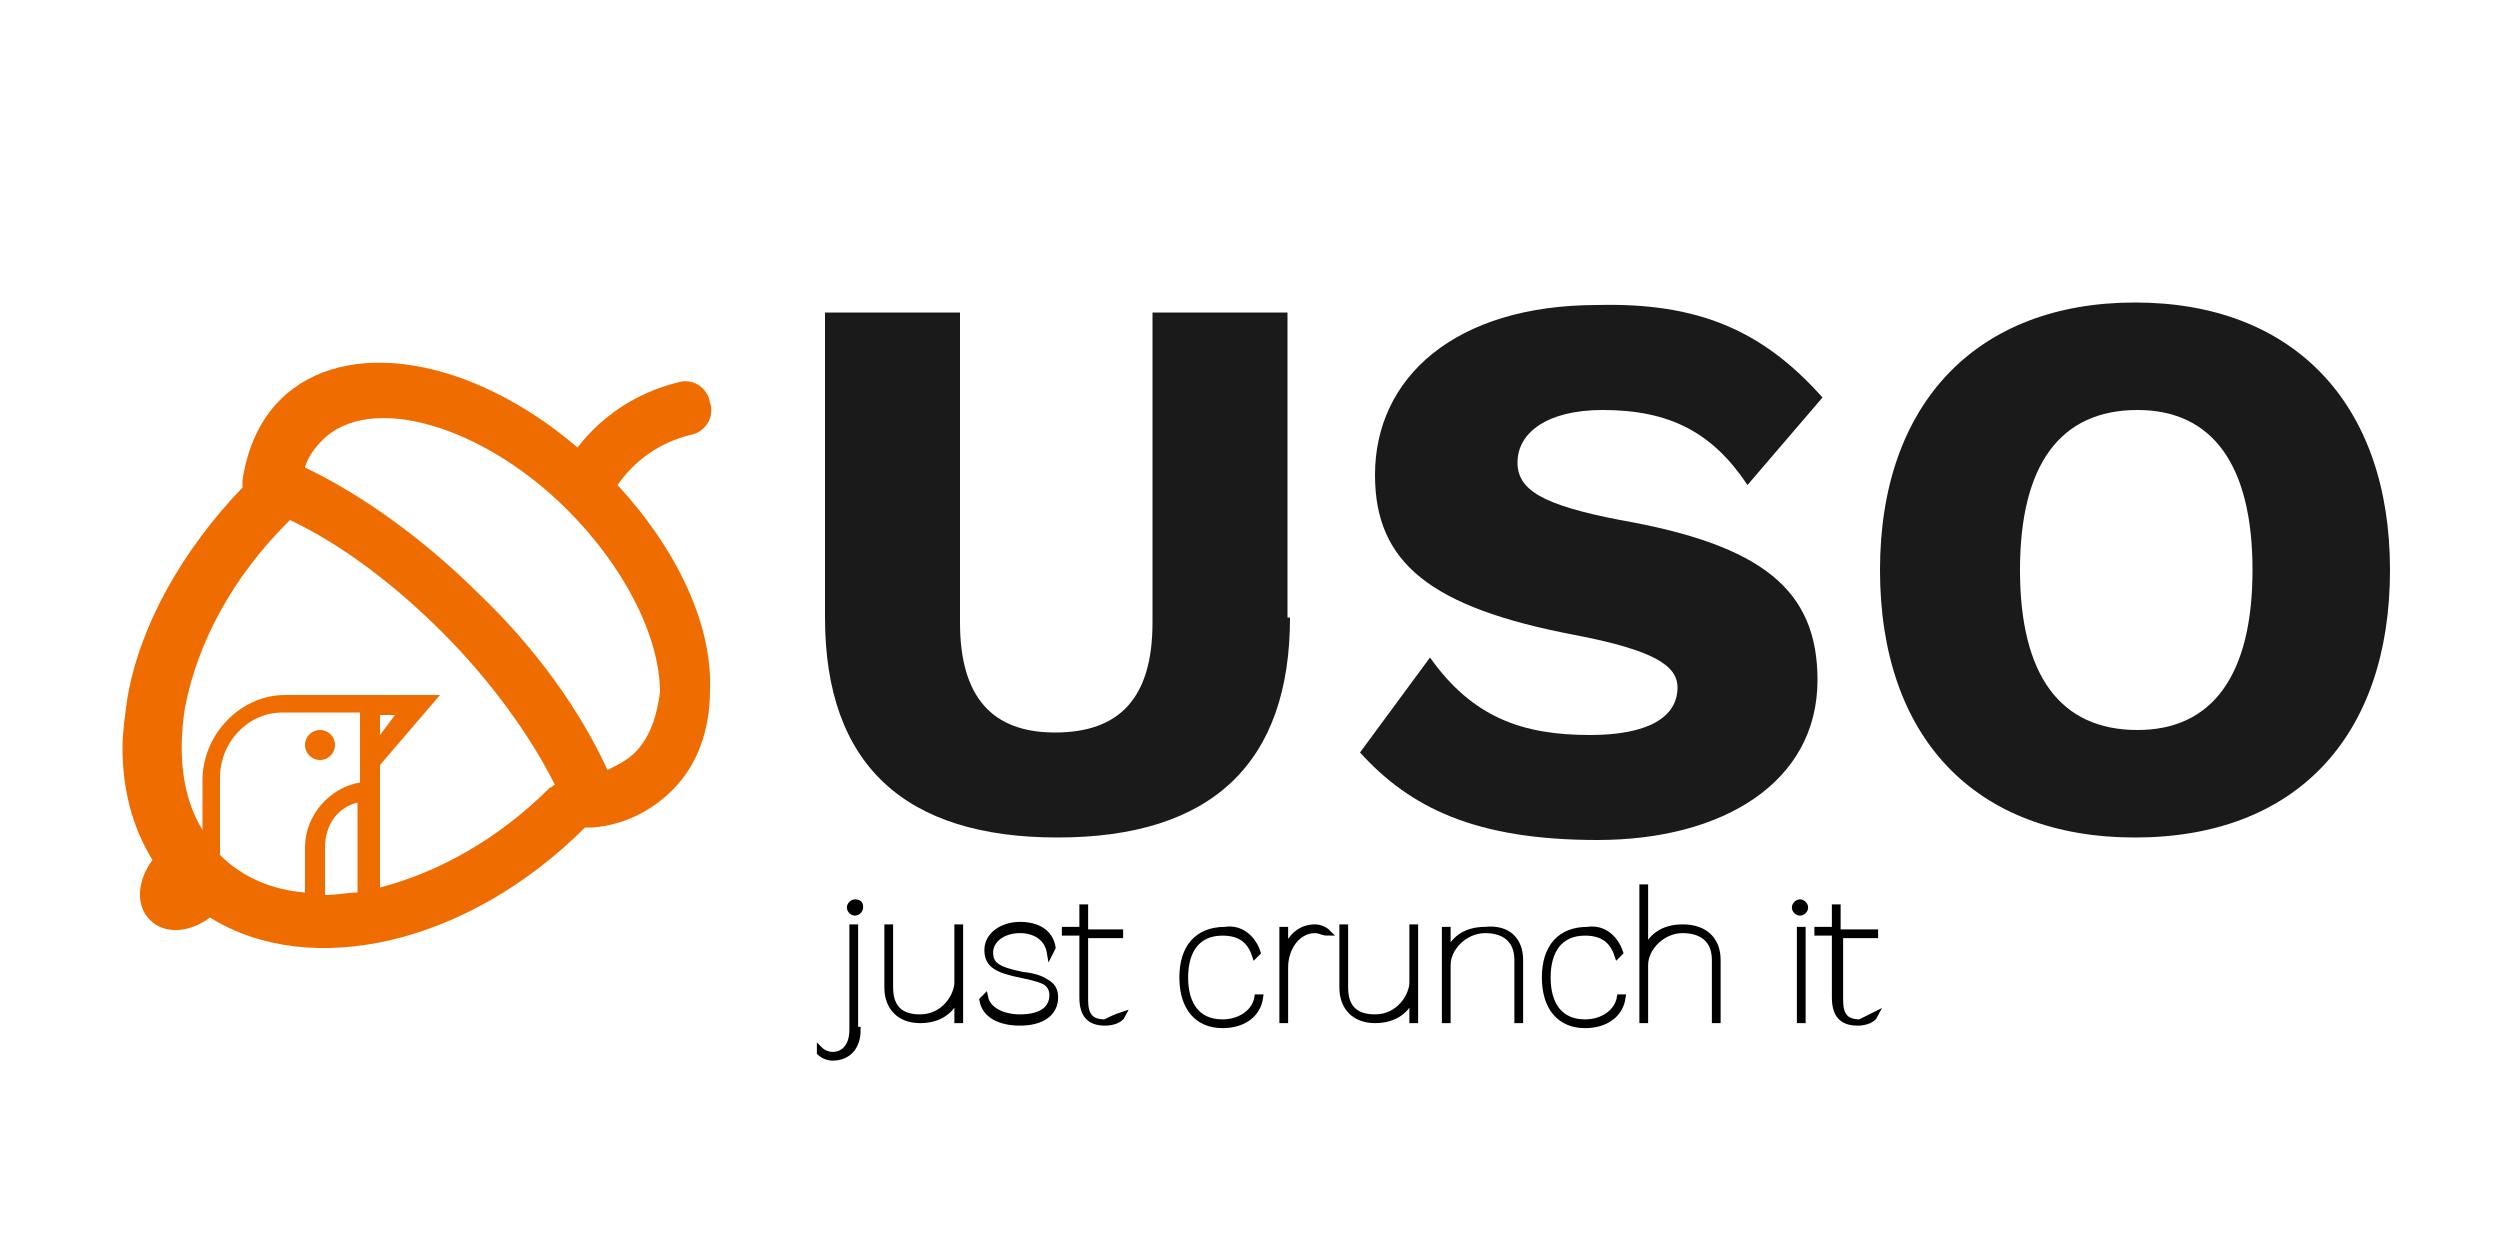
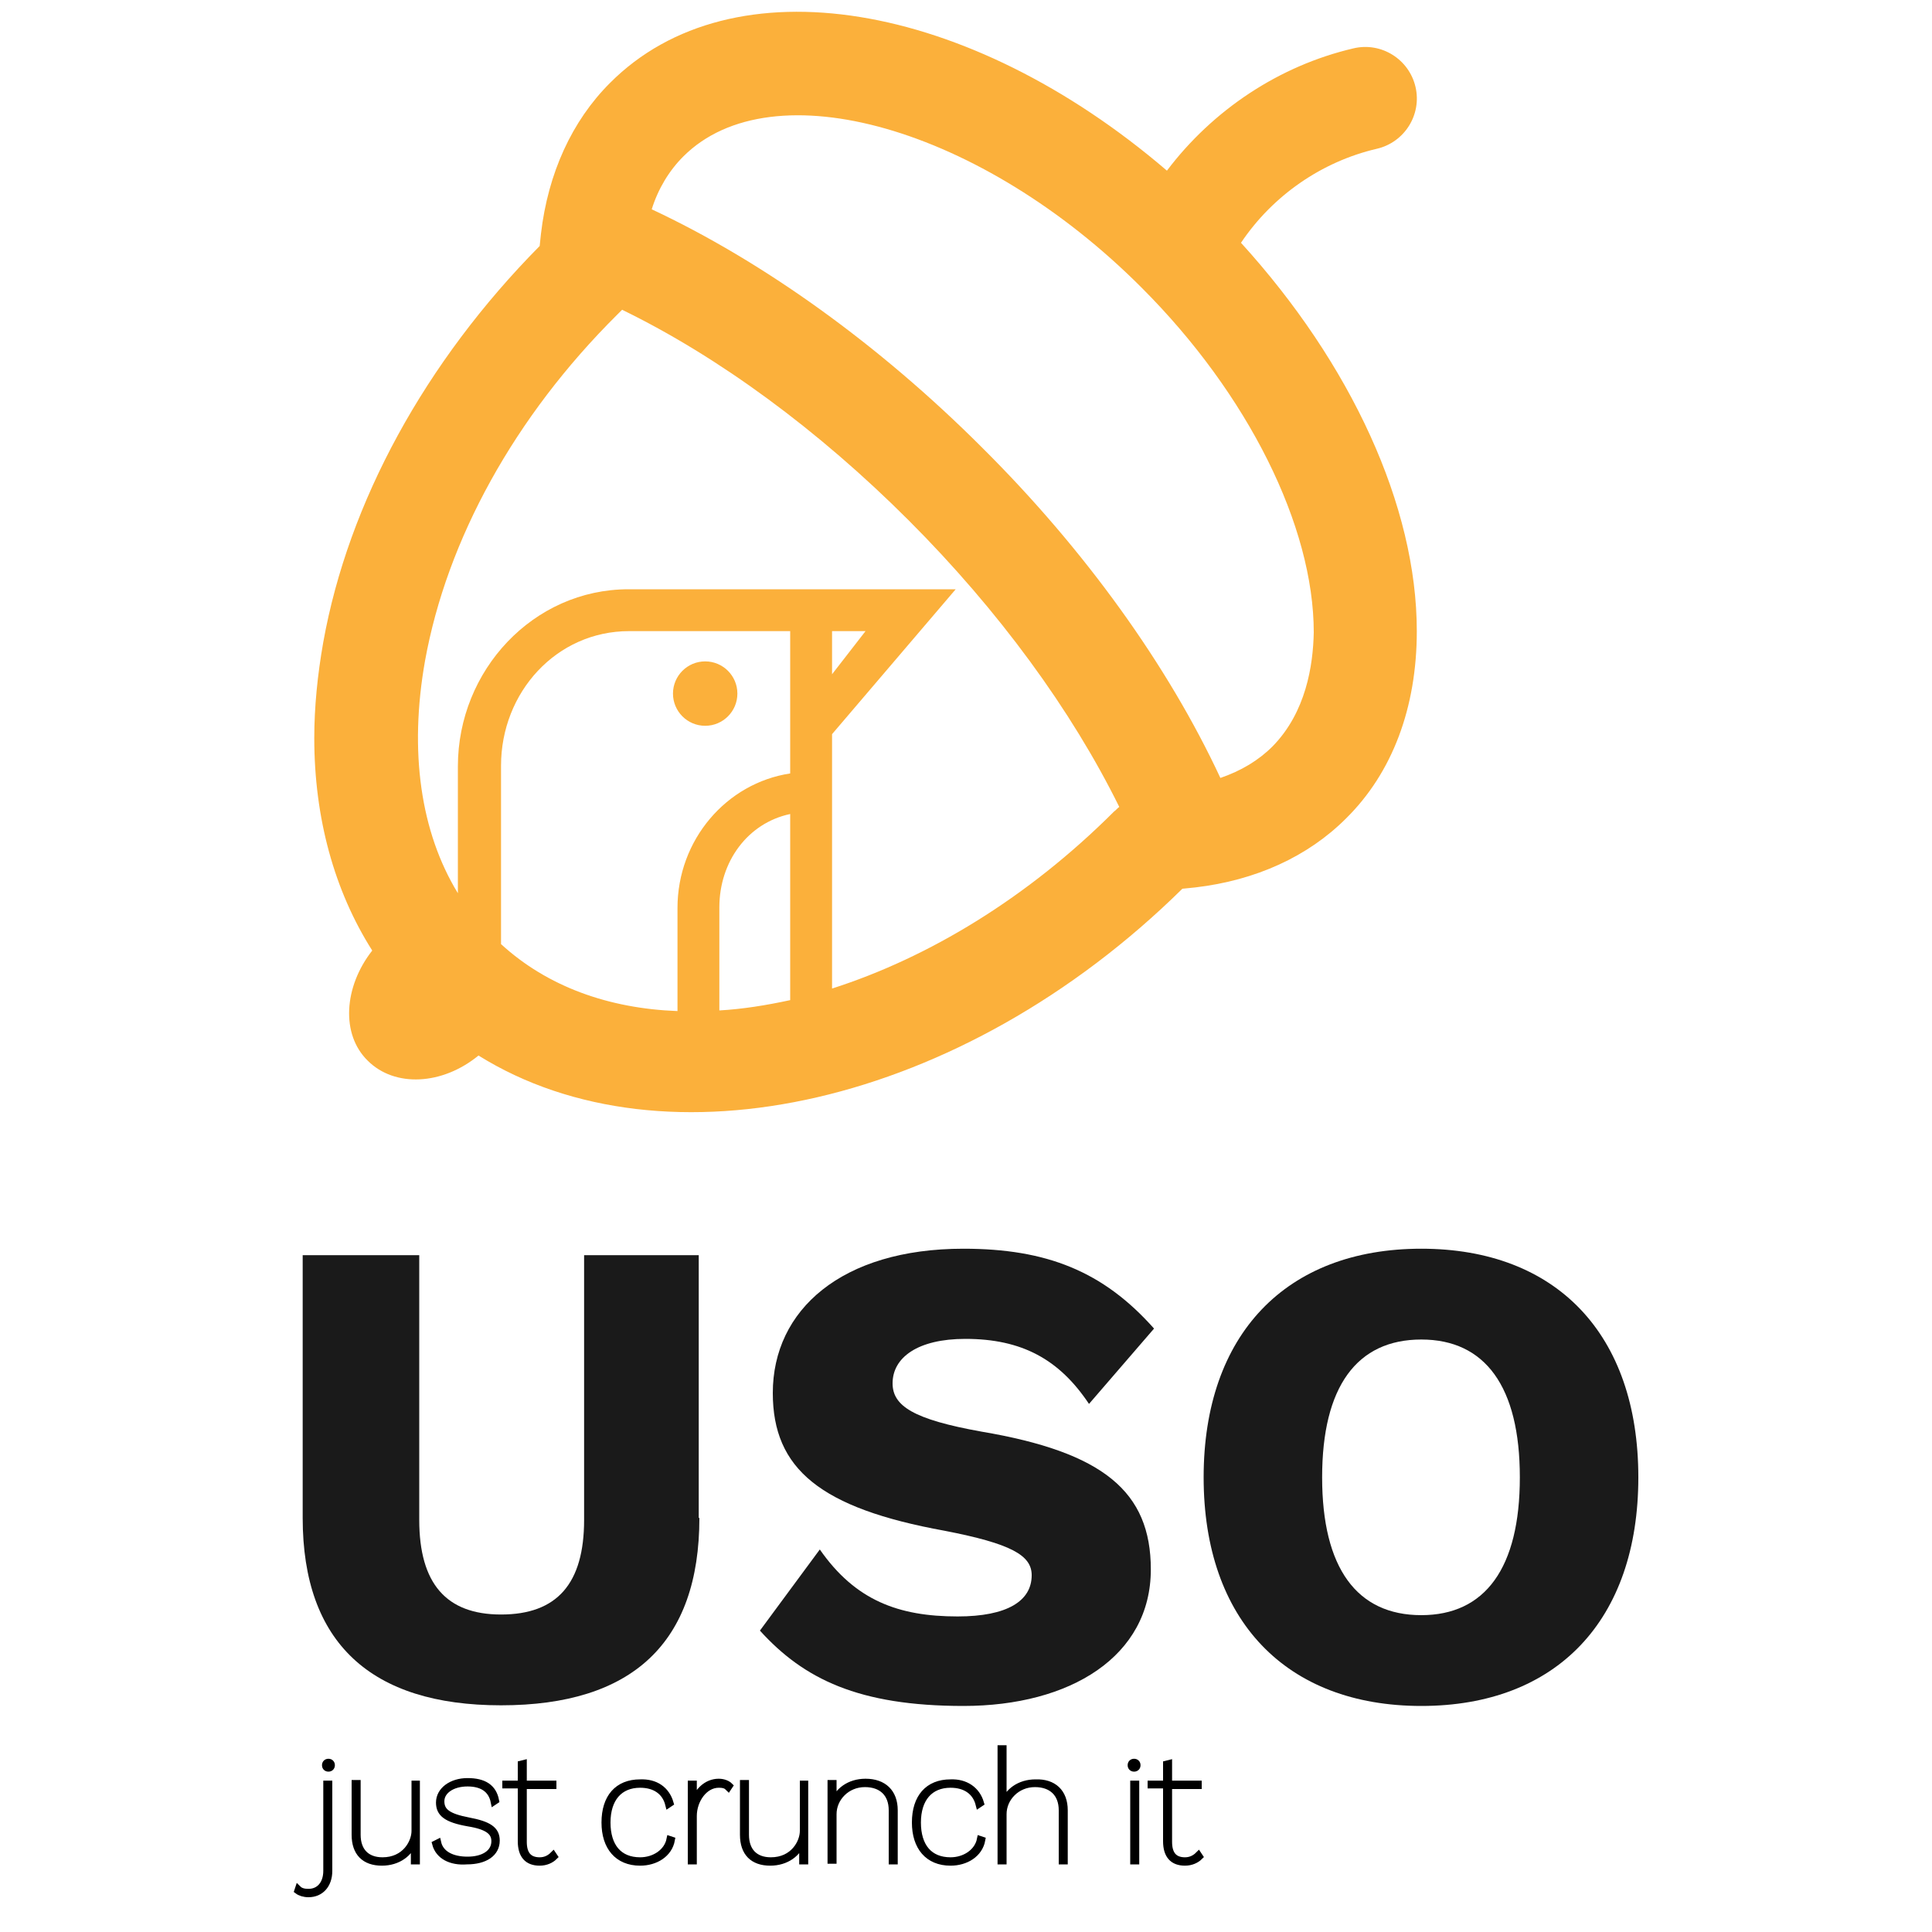
- <svg xmlns="http://www.w3.org/2000/svg" version="1.1" id="Layer_1" x="0px" y="0px" viewBox="0 0 100 50" style="enable-background:new 0 0 100 50;" xml:space="preserve">
+ <svg xmlns="http://www.w3.org/2000/svg" version="1.1" id="Layer_1" x="0px" y="0px" viewBox="0 0 300 300" style="enable-background:new 0 0 300 300;" xml:space="preserve">
  <style type="text/css">
	.st0{fill:#1A1A1A;}
- 	.st1{stroke:#000000;stroke-width:0.25;stroke-miterlimit:10;}
- 	.st2{fill:#EF6C00;}
+ 	.st1{stroke:#000000;stroke-miterlimit:10;}
+ 	.st2{fill:#FBB03B;}
</style>
  <g>
    <g>
-       <path class="st0" d="M51.6,24.7c0,5.8-3.1,8.8-9.3,8.8c-6.1,0-9.3-2.9-9.3-8.8V12.5h5.4v12.4c0,3,1.3,4.4,3.8,4.4    c2.6,0,3.9-1.4,3.9-4.4V12.5h5.4V24.7z" />
-       <path class="st0" d="M72.9,15.9l-3,3.5c-1.4-2.1-3.1-3-5.8-3c-2.2,0-3.4,0.9-3.4,2.1c0,1.1,1,1.7,4.1,2.3c5.7,1,7.9,2.8,7.9,6.4    c0,4.1-3.8,6.4-8.8,6.4c-4.9,0-7.5-1.3-9.5-3.5l2.8-3.8c1.7,2.4,3.7,3.1,6.4,3.1c2.3,0,3.5-0.7,3.5-1.9c0-0.9-1-1.5-4.1-2.1    c-5.8-1.1-8-2.9-8-6.4c0-3.9,3.2-6.8,8.9-6.8C67.9,12.1,70.5,13.2,72.9,15.9z" />
-       <path class="st0" d="M95.6,22.8c0,6.7-3.8,10.7-10.2,10.7s-10.2-4-10.2-10.7s3.9-10.7,10.2-10.7S95.6,16.1,95.6,22.8z M80.8,22.8    c0,4.2,1.6,6.4,4.7,6.4c3,0,4.6-2.2,4.6-6.4s-1.6-6.4-4.6-6.4C82.4,16.4,80.8,18.6,80.8,22.8z" />
+       <path class="st0" d="M108.6,235.7c0,19.4-10.4,29.1-30.8,29.1c-20.2,0-30.8-9.7-30.8-29.1v-40.8h18.1v41.1    c0,9.9,4.2,14.7,12.7,14.7c8.7,0,12.9-4.8,12.9-14.7v-41.1h17.8V235.7z" />
+       <path class="st0" d="M179.2,206.3L169.1,218c-4.6-6.9-10.4-10.1-19.2-10.1c-7.4,0-11.3,2.9-11.3,6.9c0,3.5,3.2,5.6,13.8,7.5    c18.9,3.2,26.3,9.3,26.3,21.4c0,13.5-12.5,21.2-29.1,21.2c-16.3,0-24.8-4.2-31.6-11.7l9.3-12.6c5.5,7.9,12.2,10.4,21.4,10.4    c7.7,0,11.5-2.4,11.5-6.4c0-3.1-3.2-4.9-13.5-6.9c-19.3-3.5-26.7-9.6-26.7-21.4c0-12.9,10.7-22.4,29.6-22.4    C162.5,193.9,171.3,197.4,179.2,206.3z" />
+       <path class="st0" d="M254.4,229.4c0,22.2-12.7,35.5-33.7,35.5c-21,0-33.8-13.3-33.8-35.5s12.8-35.5,33.8-35.5    C241.7,193.9,254.4,207.2,254.4,229.4z M205.3,229.4c0,14.1,5.4,21.4,15.4,21.4c9.9,0,15.3-7.3,15.3-21.4    c0-14.1-5.4-21.4-15.3-21.4C210.7,208,205.3,215.3,205.3,229.4z" />
    </g>
    <g>
-       <path class="st1" d="M34.3,41.2c0,0.7-0.4,1.1-1,1.1c-0.2,0-0.4-0.1-0.5-0.2l0-0.1c0.1,0.1,0.3,0.2,0.5,0.2c0.5,0,0.8-0.4,0.8-1    v-4.1h0.1V41.2z M34.4,36.3c0,0.1-0.1,0.2-0.2,0.2c-0.1,0-0.2-0.1-0.2-0.2s0.1-0.2,0.2-0.2C34.4,36.1,34.4,36.2,34.4,36.3z" />
-       <path class="st1" d="M38.4,37.2v3.6h-0.1v-1c-0.2,0.6-0.7,1-1.5,1c-0.8,0-1.3-0.5-1.3-1.3v-2.4h0.1v2.4c0,0.8,0.4,1.2,1.2,1.2    c1,0,1.5-0.9,1.5-1.4v-2.2H38.4z" />
-       <path class="st1" d="M39.3,40l0.1-0.1c0.1,0.5,0.7,0.8,1.4,0.8c0.8,0,1.3-0.3,1.3-0.9c0-0.4-0.3-0.7-1.2-0.8c-1-0.2-1.4-0.4-1.4-1    c0-0.6,0.6-1,1.3-1c0.7,0,1.2,0.3,1.3,0.9L42,38.1c-0.1-0.6-0.6-0.9-1.2-0.9c-0.7,0-1.2,0.4-1.2,0.9c0,0.5,0.3,0.7,1.3,0.9    c1,0.2,1.3,0.4,1.3,0.9c0,0.6-0.5,1-1.4,1C40,40.9,39.4,40.6,39.3,40z" />
-       <path class="st1" d="M44.9,40.6c-0.1,0.2-0.4,0.3-0.7,0.3c-0.6,0-0.9-0.3-0.9-1v-2.6h-0.7v-0.1h0.7v-0.9l0.1,0v1h1.4v0.1h-1.4v2.6    c0,0.6,0.2,0.9,0.8,0.9C44.4,40.8,44.6,40.7,44.9,40.6L44.9,40.6z" />
-       <path class="st1" d="M50.3,38.1l-0.1,0.1c-0.2-0.6-0.6-0.9-1.3-0.9c-1,0-1.5,0.7-1.5,1.8c0,1.1,0.5,1.8,1.5,1.8    c0.7,0,1.3-0.4,1.4-1l0.1,0c-0.1,0.7-0.7,1.1-1.5,1.1c-1,0-1.6-0.7-1.6-1.9c0-1.2,0.6-1.9,1.7-1.9C49.6,37.1,50.1,37.5,50.3,38.1z    " />
-       <path class="st1" d="M53.1,37.3L53.1,37.3c-0.2,0-0.3-0.1-0.5-0.1c-0.7,0-1.2,0.7-1.2,1.5v2.1h-0.1v-3.6h0.1v0.9    c0.2-0.6,0.6-1,1.2-1C52.8,37.1,53,37.2,53.1,37.3z" />
-       <path class="st1" d="M56.6,37.2v3.6h-0.1v-1c-0.2,0.6-0.7,1-1.5,1c-0.8,0-1.3-0.5-1.3-1.3v-2.4h0.1v2.4c0,0.8,0.4,1.2,1.2,1.2    c1,0,1.5-0.9,1.5-1.4v-2.2H56.6z" />
-       <path class="st1" d="M60.8,38.4v2.4h-0.1v-2.4c0-0.8-0.5-1.2-1.3-1.2c-0.8,0-1.5,0.7-1.5,1.4v2.2h-0.1v-3.6h0.1v1    c0.2-0.6,0.7-1,1.5-1C60.3,37.1,60.8,37.6,60.8,38.4z" />
-       <path class="st1" d="M64.8,38.1l-0.1,0.1c-0.2-0.6-0.6-0.9-1.3-0.9c-1,0-1.5,0.7-1.5,1.8c0,1.1,0.5,1.8,1.5,1.8    c0.7,0,1.3-0.4,1.4-1l0.1,0c-0.1,0.7-0.7,1.1-1.5,1.1c-1,0-1.6-0.7-1.6-1.9c0-1.2,0.6-1.9,1.7-1.9C64.1,37.1,64.6,37.5,64.8,38.1z    " />
-       <path class="st1" d="M68.7,38.4v2.4h-0.1v-2.4c0-0.8-0.5-1.2-1.3-1.2c-0.8,0-1.5,0.7-1.5,1.4v2.2h-0.1v-5.3h0.1v2.6    c0.2-0.6,0.7-1,1.5-1C68.2,37.1,68.7,37.6,68.7,38.4z" />
-       <path class="st1" d="M71.8,36.3c0-0.1,0.1-0.2,0.2-0.2s0.2,0.1,0.2,0.2s-0.1,0.2-0.2,0.2S71.8,36.4,71.8,36.3z M72.1,40.8h-0.1    v-3.6h0.1V40.8z" />
-       <path class="st1" d="M75,40.6c-0.1,0.2-0.4,0.3-0.7,0.3c-0.6,0-0.9-0.3-0.9-1v-2.6h-0.7v-0.1h0.7v-0.9l0.1,0v1H75v0.1h-1.4v2.6    c0,0.6,0.2,0.9,0.8,0.9C74.6,40.8,74.8,40.7,75,40.6L75,40.6z" />
+       <path class="st1" d="M51.1,290.5c0,2.2-1.3,3.6-3.2,3.6c-0.7,0-1.3-0.2-1.7-0.5l0.1-0.3c0.4,0.4,1,0.5,1.6,0.5    c1.7,0,2.8-1.3,2.8-3.3V277h0.4V290.5z M51.5,274.1c0,0.3-0.2,0.5-0.5,0.5c-0.3,0-0.5-0.2-0.5-0.5c0-0.3,0.2-0.5,0.5-0.5    C51.3,273.6,51.5,273.8,51.5,274.1z" />
+       <path class="st1" d="M64.7,277v12h-0.4v-3.2c-0.6,2-2.5,3.4-5,3.4c-2.7,0-4.2-1.5-4.2-4.3v-8h0.4v8c0,2.5,1.4,4,3.9,4    c3.5,0,5-2.8,5-4.6V277H64.7z" />
+       <path class="st1" d="M67.6,286.3l0.4-0.2c0.4,1.8,2.2,2.7,4.6,2.7c2.5,0,4.2-1.1,4.2-2.9c0-1.4-1-2.3-4.1-2.8    c-3.4-0.6-4.5-1.5-4.5-3.2c0-1.9,1.9-3.3,4.4-3.3c2.5,0,4,0.9,4.4,3l-0.3,0.2c-0.4-2-1.9-2.9-4.1-2.9c-2.4,0-4.1,1.2-4.1,2.8    c0,1.6,1.1,2.4,4.2,3c3.2,0.6,4.4,1.4,4.4,3.1c0,2-1.8,3.2-4.6,3.2C70,289.2,68.1,288.2,67.6,286.3z" />
+       <path class="st1" d="M86.1,288.3c-0.5,0.5-1.3,0.9-2.3,0.9c-1.9,0-2.9-1.1-2.9-3.3v-8.7h-2.4V277h2.4v-3.1l0.4-0.1v3.2h4.6v0.3    h-4.6v8.7c0,1.9,0.8,2.9,2.5,2.9c0.8,0,1.5-0.3,2.1-0.9L86.1,288.3z" />
+       <path class="st1" d="M104.1,280l-0.3,0.2c-0.5-2-2.1-3.1-4.4-3.1c-3.2,0-5.1,2.2-5.1,5.9c0,3.7,1.8,5.9,5.1,5.9    c2.2,0,4.2-1.3,4.6-3.3l0.3,0.1c-0.4,2.2-2.5,3.5-4.9,3.5c-3.5,0-5.5-2.4-5.5-6.2c0-3.9,2-6.2,5.5-6.2    C101.8,276.7,103.5,277.9,104.1,280z" />
+       <path class="st1" d="M113.3,277.3l-0.2,0.3c-0.3-0.3-0.6-0.5-1.5-0.5c-2.2,0-3.9,2.4-3.9,4.9v7h-0.4v-12h0.4v3.1    c0.5-1.9,2-3.4,3.9-3.4C112.4,276.7,113,277,113.3,277.3z" />
+       <path class="st1" d="M125,277v12h-0.4v-3.2c-0.6,2-2.5,3.4-5,3.4c-2.7,0-4.2-1.5-4.2-4.3v-8h0.4v8c0,2.5,1.4,4,3.9,4    c3.5,0,5-2.8,5-4.6V277H125z" />
+       <path class="st1" d="M138.9,281.1v7.9h-0.4v-7.9c0-2.6-1.6-4.1-4.2-4.1c-2.8,0-4.9,2.2-4.9,4.7v7.2H129v-12h0.4v3.2    c0.6-2,2.5-3.4,5-3.4C137.2,276.7,138.9,278.3,138.9,281.1z" />
+       <path class="st1" d="M152.3,280l-0.3,0.2c-0.5-2-2.1-3.1-4.4-3.1c-3.2,0-5.1,2.2-5.1,5.9c0,3.7,1.8,5.9,5.1,5.9    c2.2,0,4.2-1.3,4.6-3.3l0.3,0.1c-0.4,2.2-2.5,3.5-4.9,3.5c-3.5,0-5.5-2.4-5.5-6.2c0-3.9,2-6.2,5.5-6.2    C149.9,276.7,151.7,277.9,152.3,280z" />
+       <path class="st1" d="M165.3,281.1v7.9h-0.4v-7.9c0-2.6-1.6-4.1-4.2-4.1c-2.8,0-4.9,2.2-4.9,4.7v7.3h-0.4v-17.5h0.4v8.7    c0.6-2,2.5-3.4,5-3.4C163.6,276.7,165.3,278.3,165.3,281.1z" />
+       <path class="st1" d="M175.6,274.1c0-0.3,0.2-0.5,0.5-0.5c0.3,0,0.5,0.2,0.5,0.5c0,0.3-0.2,0.5-0.5,0.5    C175.8,274.6,175.6,274.4,175.6,274.1z M176.3,289H176v-12h0.4V289z" />
+       <path class="st1" d="M186.3,288.3c-0.5,0.5-1.3,0.9-2.3,0.9c-1.9,0-2.9-1.1-2.9-3.3v-8.7h-2.4V277h2.4v-3.1l0.4-0.1v3.2h4.6v0.3    h-4.6v8.7c0,1.9,0.8,2.9,2.5,2.9c0.8,0,1.5-0.3,2.1-0.9L186.3,288.3z" />
    </g>
    <g>
-       <path class="st2" d="M24.7,19.4c0.7-1,1.7-1.7,2.9-2c0.6-0.1,1-0.7,0.8-1.3c-0.1-0.6-0.7-1-1.3-0.8c-1.6,0.4-3,1.3-4,2.6    c-4.2-3.6-9.3-4.5-11.9-1.9c-0.8,0.8-1.3,1.9-1.5,3.2l0,0.3c-2.4,2.5-4.1,5.5-4.6,8.4c-0.1,0.7-0.2,1.4-0.2,2    c0,1.7,0.4,3.2,1.2,4.5c-0.6,0.8-0.7,1.8-0.1,2.4c0.6,0.6,1.6,0.5,2.4-0.1c4,2.5,10.3,1.1,15-3.6l0.3,0c1.3-0.1,2.4-0.7,3.2-1.5    c1-1,1.5-2.4,1.5-4C28.5,25,27.1,22,24.7,19.4z M14.4,31.3c-1.2,0.2-2.2,1.3-2.2,2.6v1.8c-1.3-0.1-2.5-0.6-3.4-1.5v-3.1    c0-1.4,1.1-2.6,2.5-2.6h3.1V31.3z M13,35.8v-1.9c0-0.9,0.5-1.6,1.3-1.8v3.6C13.9,35.7,13.5,35.8,13,35.8z M22,31.5    c-2.1,2.1-4.5,3.4-6.8,4v-4.9l2.4-2.8h-2.4h-0.8h-3c-1.8,0-3.3,1.6-3.3,3.4v2c-0.8-1.3-1-3-0.7-4.9c0.5-2.6,1.9-5.2,4.1-7.4    c0,0,0.1-0.1,0.1-0.1c2.1,1,4.2,2.6,6.1,4.5c1.9,1.9,3.5,4.1,4.5,6.1C22.1,31.4,22.1,31.5,22,31.5z M15.2,29.4v-0.8h0.6L15.2,29.4    z M25.4,30.1c-0.3,0.3-0.7,0.5-1.1,0.7c-1.1-2.4-2.9-4.9-5.1-7c-2.2-2.2-4.7-4-7-5.1c0.1-0.4,0.4-0.8,0.7-1.1    c1.9-1.9,6.4-0.6,9.8,2.8c2.3,2.3,3.7,5.1,3.7,7.3C26.3,28.4,26.1,29.4,25.4,30.1z" />
-       <circle class="st2" cx="12.8" cy="29.8" r="0.6" />
+       <path class="st2" d="M192.7,37.7c4.9-7.3,12.5-12.6,21.1-14.6c4.3-1,7-5.3,6-9.6c-1-4.3-5.3-7-9.6-6c-11.6,2.7-21.9,9.6-29,19    C150.4,0.1,113.7-6.2,94.7,12.9c-5.9,5.9-9.6,14-10.7,23.4l-0.2,1.9C66,56.2,54.1,78,50.2,99.7c-0.9,5.1-1.4,10.1-1.4,14.9    c0,12.4,3.1,23.7,9,33c-4.4,5.6-4.9,13-0.7,17.1c4.2,4.2,11.6,3.8,17.2-0.8c28.9,18,75,7.9,109.3-25.9l2-0.2    c9.4-1.1,17.5-4.8,23.4-10.7C216.2,120,220,109.9,220,98C220,78.6,209.8,56.5,192.7,37.7z M122.7,155.3c-3.7,0.8-7.4,1.4-11,1.6    v-16c0-7.1,4.4-13.1,11-14.5V155.3z M122.7,120.1c-9.9,1.5-17.5,10.3-17.5,20.9V157c-10.7-0.4-20.2-3.8-27.4-10.4v-27.7    c0-11.4,8.6-20.9,19.9-20.9h25V120.1z M173,126c-13.4,13.4-28.8,22.7-43.8,27.5V114l19.2-22.5h-19.8h-6.2H97.6    c-14.8,0-26.5,12.6-26.5,27.5v19.7c-5.8-9.5-7.6-22-5.1-36.1c3.4-18.8,13.9-37.9,29.8-53.7c0.3-0.3,0.5-0.5,0.8-0.8    c15,7.3,30.5,18.7,44.5,32.7c14,14,25.3,29.5,32.7,44.5C173.5,125.5,173.3,125.8,173,126z M129.2,104.7V98h5.2L129.2,104.7z     M197.6,115.9c-2.2,2.2-4.9,3.8-8.1,4.9c-8.1-17.4-21-35.4-37-51.3c-16-16-34-28.9-51.3-37c1-3.2,2.7-6,4.9-8.2    c13.8-13.8,46.4-4.5,71.2,20.4c16.5,16.5,26.7,37,26.7,53.5C203.9,103.3,202.8,110.6,197.6,115.9z" />
+       <circle class="st2" cx="109.5" cy="107.7" r="5" />
    </g>
  </g>
</svg>
